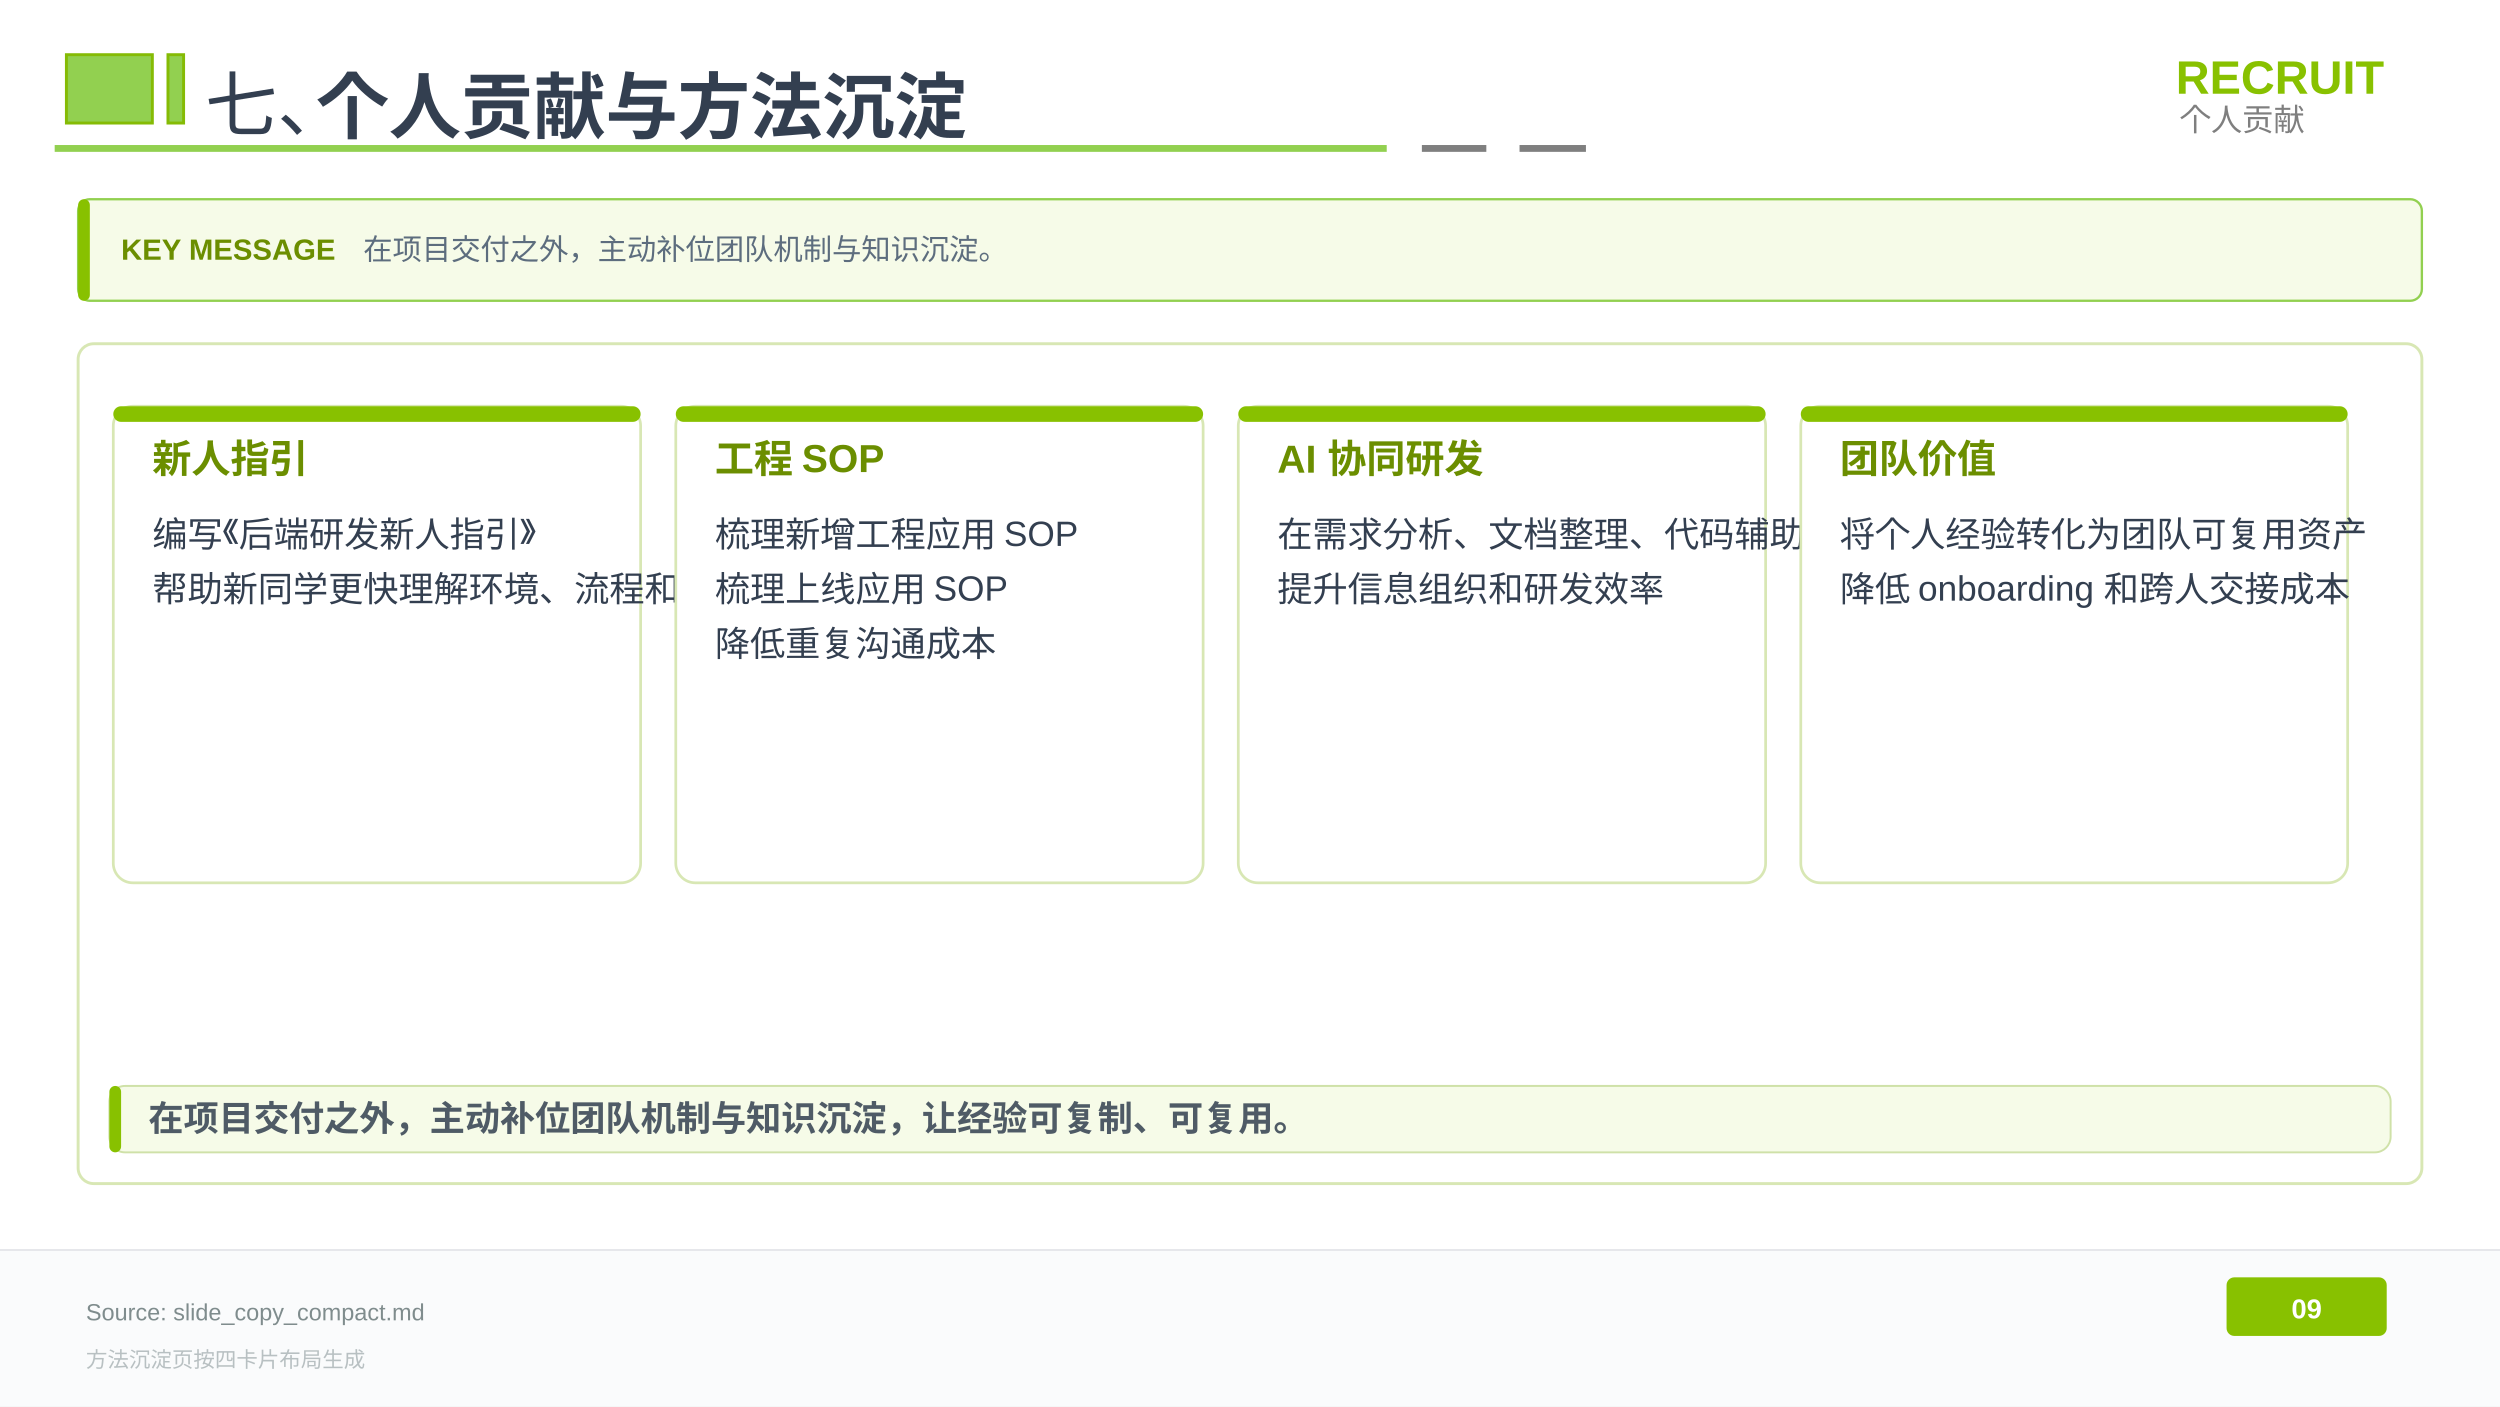
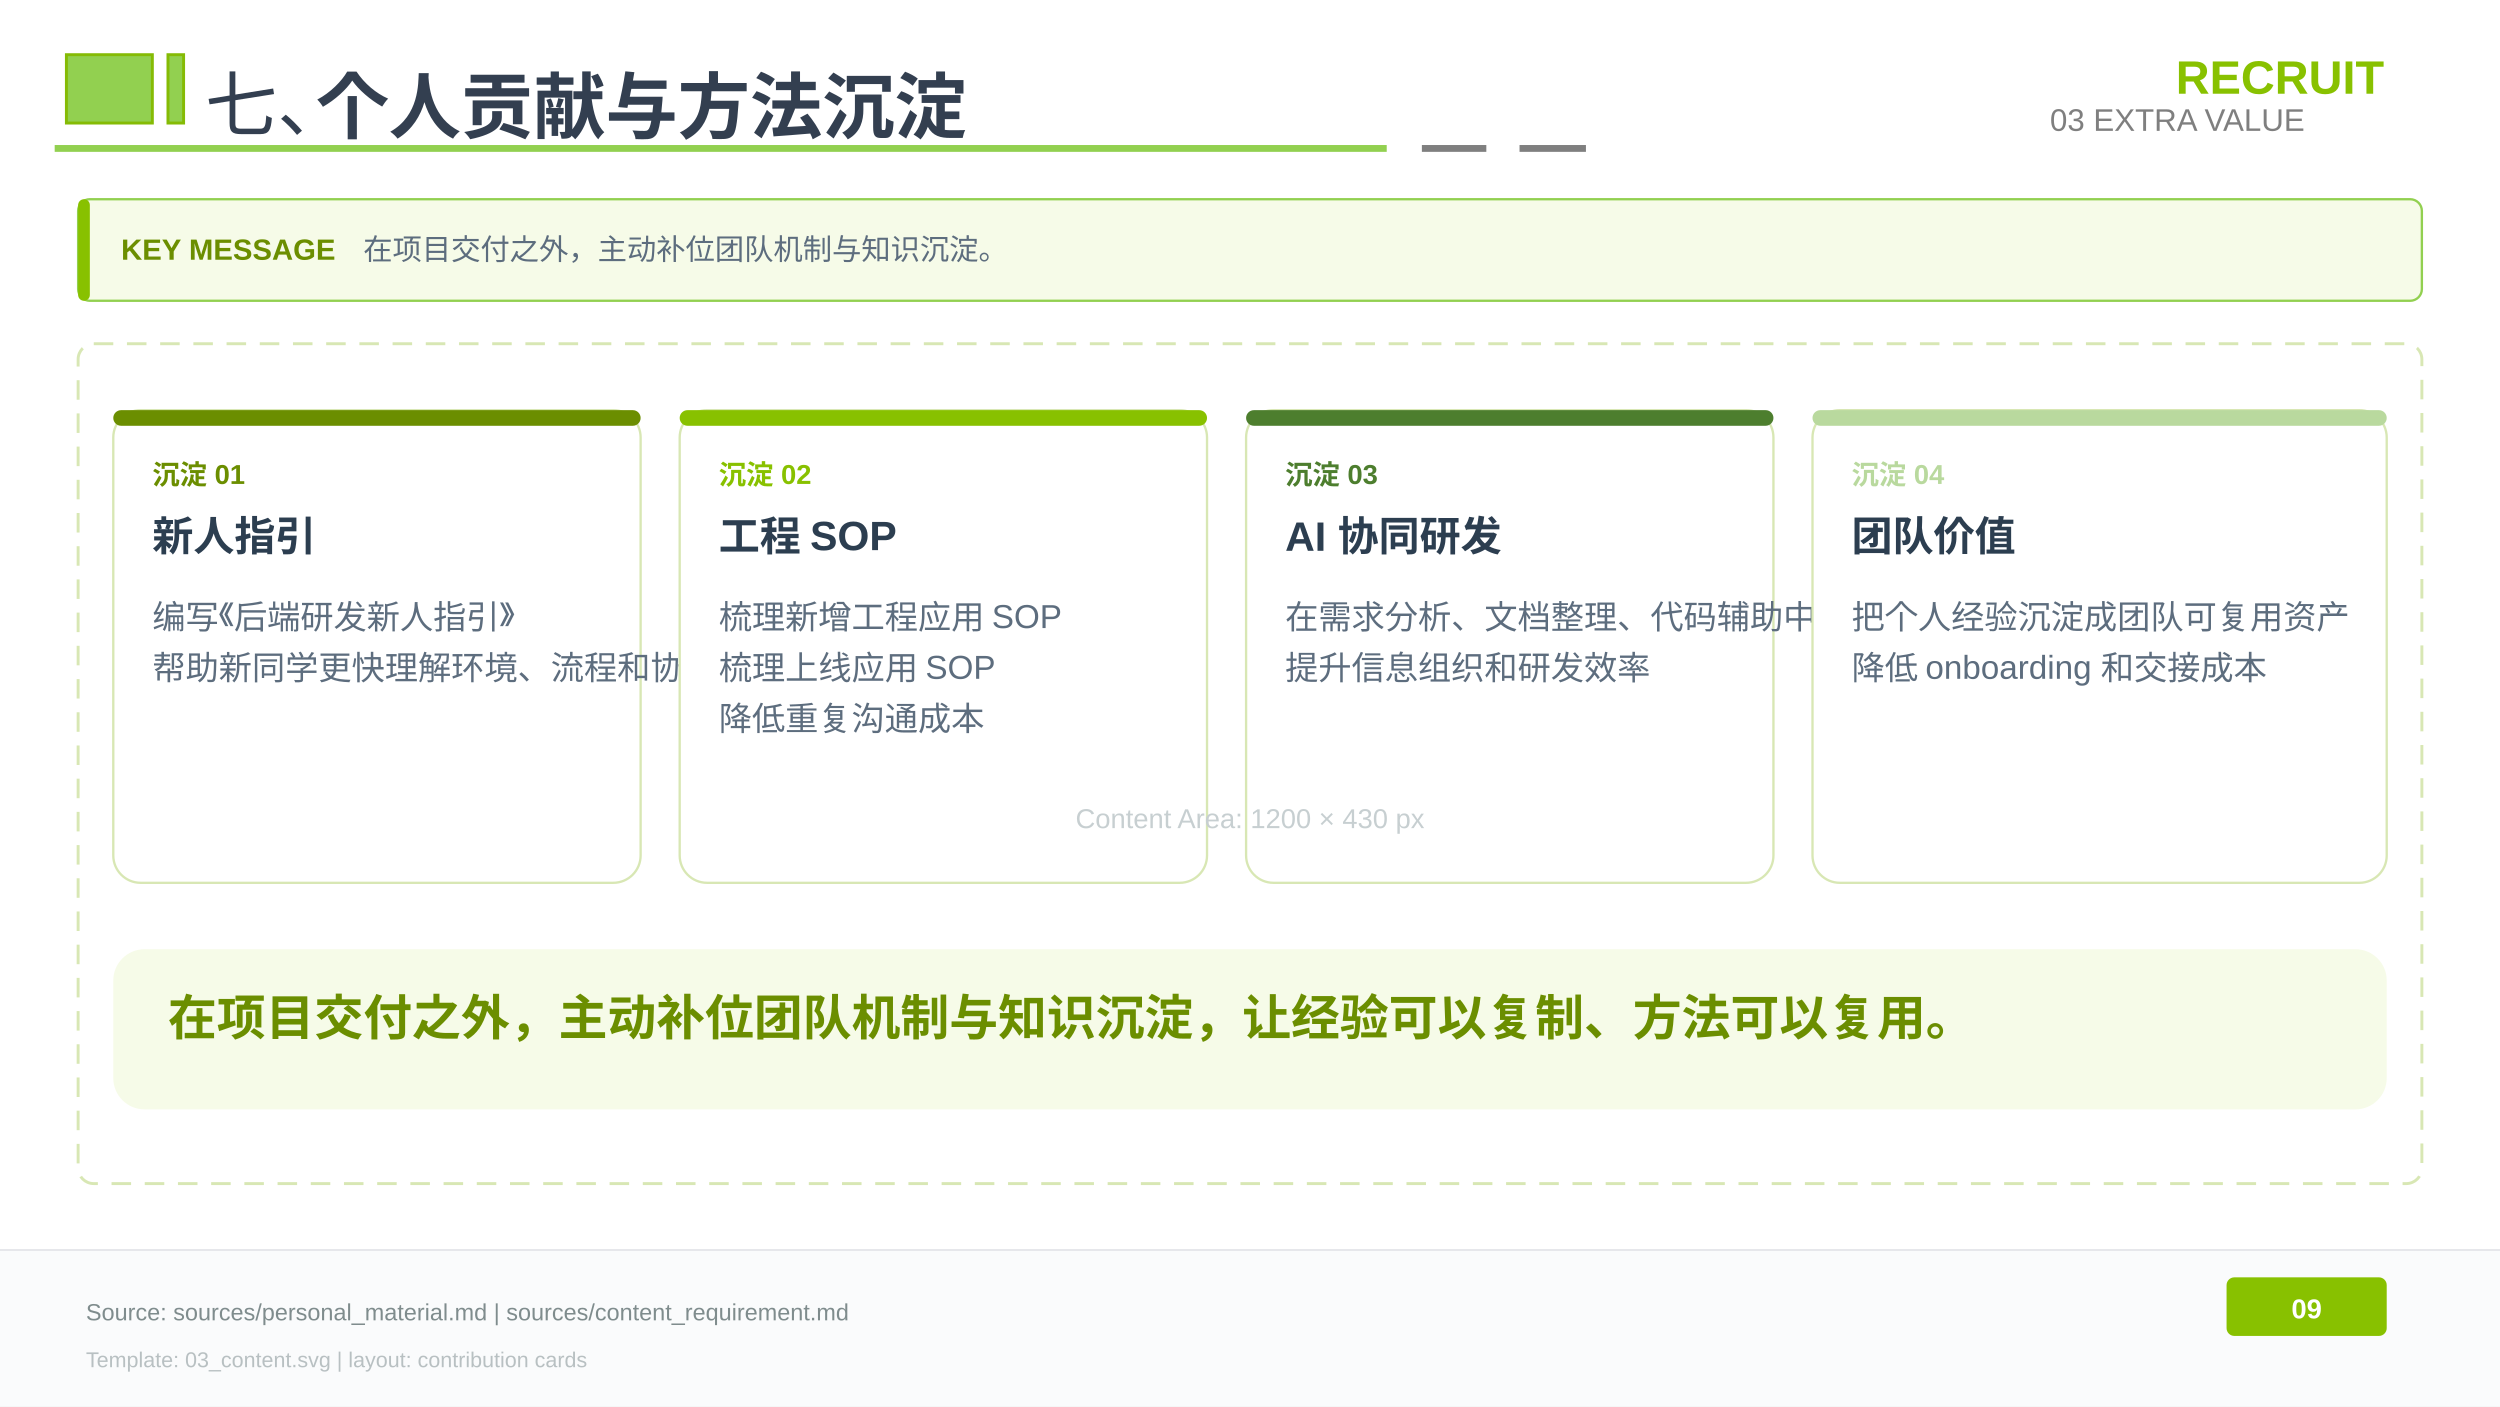
<svg xmlns="http://www.w3.org/2000/svg" viewBox="0 0 1280 720">
  <rect width="1280" height="720" fill="#FFFFFF" />
  <g>
    <rect x="34" y="28" width="44" height="35" fill="#92D050" stroke="#85BB05" stroke-width="1.5" />
    <rect x="86" y="28" width="8" height="35" fill="#92D050" stroke="#85BB05" stroke-width="1.5" />
    <line x1="28" y1="76" x2="710" y2="76" stroke="#92D050" stroke-width="3.5" />
    <line x1="728" y1="76" x2="761" y2="76" stroke="#7F7F7F" stroke-width="3.5" />
    <line x1="778" y1="76" x2="812" y2="76" stroke="#7F7F7F" stroke-width="3.5" />
    <text x="1114" y="48" font-family="Microsoft YaHei, Arial, sans-serif" font-size="24" font-weight="700" fill="#88C100">RECRUIT</text>
  </g>
  <g>
    <text x="105" y="67" font-family="Microsoft YaHei, Arial, sans-serif" font-size="37" font-weight="400" fill="#333F50">七、</text>
    <text x="162" y="68" font-family="Microsoft YaHei, Arial, sans-serif" font-size="37" font-weight="700" fill="#333F50">个人贡献与方法沉淀</text>
-     <text x="1180" y="67" text-anchor="end" font-family="Microsoft YaHei, Arial, sans-serif" font-size="16" font-weight="400" fill="#7F7F7F">个人贡献</text>
+     <text x="1180" y="67" text-anchor="end" font-family="Microsoft YaHei, Arial, sans-serif" font-size="16" font-weight="400" fill="#7F7F7F">03 EXTRA VALUE</text>
  </g>
  <g>
    <rect x="40" y="102" width="1200" height="52" rx="6" fill="#F6FBE8" stroke="#92D050" stroke-width="1.2" />
    <rect x="40" y="102" width="6" height="52" rx="3" fill="#88C100" />
    <text x="62" y="133" font-family="Microsoft YaHei, Arial, sans-serif" font-size="15" font-weight="700" fill="#6B8E00">KEY MESSAGE</text>
    <text x="186" y="133" font-family="Microsoft YaHei, Arial, sans-serif" font-size="15" font-weight="400" fill="#5D6D7E">在项目交付之外，主动补位团队机制与知识沉淀。</text>
  </g>
  <g>
-     <rect x="40" y="176" width="1200" height="430" rx="8" fill="#FFFFFF" stroke="#D8E7B4" stroke-width="1.5" />
-     <rect x="58" y="208" width="270" height="244" rx="10" fill="#FFFFFF" stroke="#D8E7B4" stroke-width="1.4" />
-     <rect x="58" y="208" width="270" height="8" rx="4" fill="#88C100" />
-     <text x="78" y="242" font-family="Microsoft YaHei, Arial, sans-serif" font-size="20" font-weight="700" fill="#6B8E00">
+     <rect x="40" y="176" width="1200" height="430" rx="8" fill="none" stroke="#D8E7B4" stroke-width="1.5" stroke-dasharray="10 7" />
+     <rect x="58" y="210" width="270" height="242" rx="14" fill="#FFFFFF" stroke="#D8E7B4" stroke-width="1.2" />
+     <rect x="58" y="210" width="270" height="8" rx="4" fill="#6B8E00" />
+     <text x="78" y="248" text-anchor="start" font-family="Microsoft YaHei, Arial, sans-serif" font-size="14" font-weight="700" fill="#6B8E00">沉淀 01</text>
+     <text x="78" y="282" font-family="Microsoft YaHei, Arial, sans-serif" font-size="21" font-weight="700" fill="#2C3E50">
      <tspan x="78" dy="0">新人指引</tspan>
    </text>
-     <text x="78" y="280" font-family="Microsoft YaHei, Arial, sans-serif" font-size="18" font-weight="400" fill="#333F50">
+     <text x="78" y="322" font-family="Microsoft YaHei, Arial, sans-serif" font-size="17" font-weight="400" fill="#5D6D7E">
      <tspan x="78" dy="0">编写《后端研发新人指引》</tspan>
-       <tspan x="78" dy="28">帮助新同学更快理解环境、流程和协作方式</tspan>
+       <tspan x="78" dy="26">帮助新同学更快理解环境、流程和协作方式</tspan>
    </text>
-     <rect x="346" y="208" width="270" height="244" rx="10" fill="#FFFFFF" stroke="#D8E7B4" stroke-width="1.4" />
-     <rect x="346" y="208" width="270" height="8" rx="4" fill="#88C100" />
-     <text x="366" y="242" font-family="Microsoft YaHei, Arial, sans-serif" font-size="20" font-weight="700" fill="#6B8E00">
-       <tspan x="366" dy="0">工程 SOP</tspan>
+     <rect x="348" y="210" width="270" height="242" rx="14" fill="#FFFFFF" stroke="#D8E7B4" stroke-width="1.2" />
+     <rect x="348" y="210" width="270" height="8" rx="4" fill="#88C100" />
+     <text x="368" y="248" text-anchor="start" font-family="Microsoft YaHei, Arial, sans-serif" font-size="14" font-weight="700" fill="#88C100">沉淀 02</text>
+     <text x="368" y="282" font-family="Microsoft YaHei, Arial, sans-serif" font-size="21" font-weight="700" fill="#2C3E50">
+       <tspan x="368" dy="0">工程 SOP</tspan>
    </text>
-     <text x="366" y="280" font-family="Microsoft YaHei, Arial, sans-serif" font-size="18" font-weight="400" fill="#333F50">
-       <tspan x="366" dy="0">梳理新增工程应用 SOP</tspan>
-       <tspan x="366" dy="28">梳理上线应用 SOP</tspan>
-       <tspan x="366" dy="28">降低重复沟通成本</tspan>
+     <text x="368" y="322" font-family="Microsoft YaHei, Arial, sans-serif" font-size="17" font-weight="400" fill="#5D6D7E">
+       <tspan x="368" dy="0">梳理新增工程应用 SOP</tspan>
+       <tspan x="368" dy="26">梳理上线应用 SOP</tspan>
+       <tspan x="368" dy="26">降低重复沟通成本</tspan>
    </text>
-     <rect x="634" y="208" width="270" height="244" rx="10" fill="#FFFFFF" stroke="#D8E7B4" stroke-width="1.4" />
-     <rect x="634" y="208" width="270" height="8" rx="4" fill="#88C100" />
-     <text x="654" y="242" font-family="Microsoft YaHei, Arial, sans-serif" font-size="20" font-weight="700" fill="#6B8E00">
-       <tspan x="654" dy="0">AI 协同研发</tspan>
+     <rect x="638" y="210" width="270" height="242" rx="14" fill="#FFFFFF" stroke="#D8E7B4" stroke-width="1.2" />
+     <rect x="638" y="210" width="270" height="8" rx="4" fill="#4D7E2E" />
+     <text x="658" y="248" text-anchor="start" font-family="Microsoft YaHei, Arial, sans-serif" font-size="14" font-weight="700" fill="#4D7E2E">沉淀 03</text>
+     <text x="658" y="282" font-family="Microsoft YaHei, Arial, sans-serif" font-size="21" font-weight="700" fill="#2C3E50">
+       <tspan x="658" dy="0">AI 协同研发</tspan>
    </text>
-     <text x="654" y="280" font-family="Microsoft YaHei, Arial, sans-serif" font-size="18" font-weight="400" fill="#333F50">
-       <tspan x="654" dy="0">在需求分析、文档整理、代码辅助中实践 AI 方法</tspan>
-       <tspan x="654" dy="28">提升信息组织和研发效率</tspan>
+     <text x="658" y="322" font-family="Microsoft YaHei, Arial, sans-serif" font-size="17" font-weight="400" fill="#5D6D7E">
+       <tspan x="658" dy="0">在需求分析、文档整理、代码辅助中实践 AI 方法</tspan>
+       <tspan x="658" dy="26">提升信息组织和研发效率</tspan>
    </text>
-     <rect x="922" y="208" width="280" height="244" rx="10" fill="#FFFFFF" stroke="#D8E7B4" stroke-width="1.4" />
-     <rect x="922" y="208" width="280" height="8" rx="4" fill="#88C100" />
-     <text x="942" y="242" font-family="Microsoft YaHei, Arial, sans-serif" font-size="20" font-weight="700" fill="#6B8E00">
-       <tspan x="942" dy="0">团队价值</tspan>
+     <rect x="928" y="210" width="294" height="242" rx="14" fill="#FFFFFF" stroke="#D8E7B4" stroke-width="1.2" />
+     <rect x="928" y="210" width="294" height="8" rx="4" fill="#B9D99E" />
+     <text x="948" y="248" text-anchor="start" font-family="Microsoft YaHei, Arial, sans-serif" font-size="14" font-weight="700" fill="#B9D99E">沉淀 04</text>
+     <text x="948" y="282" font-family="Microsoft YaHei, Arial, sans-serif" font-size="21" font-weight="700" fill="#2C3E50">
+       <tspan x="948" dy="0">团队价值</tspan>
    </text>
-     <text x="942" y="280" font-family="Microsoft YaHei, Arial, sans-serif" font-size="18" font-weight="400" fill="#333F50">
-       <tspan x="942" dy="0">将个人经验转化为团队可复用资产</tspan>
-       <tspan x="942" dy="28">降低 onboarding 和跨人交接成本</tspan>
+     <text x="948" y="322" font-family="Microsoft YaHei, Arial, sans-serif" font-size="17" font-weight="400" fill="#5D6D7E">
+       <tspan x="948" dy="0">把个人经验沉淀成团队可复用资产</tspan>
+       <tspan x="948" dy="26">降低 onboarding 和交接成本</tspan>
    </text>
-     <rect x="56" y="556" width="1168" height="34" rx="8" fill="#F6FBE8" stroke="#CFE1A8" stroke-width="1" />
-     <rect x="56" y="556" width="6" height="34" rx="3" fill="#88C100" />
-     <text x="76" y="579" font-family="Microsoft YaHei, Arial, sans-serif" font-size="18" font-weight="700" fill="#4F5B66">
-       <tspan x="76" dy="0">在项目交付之外，主动补位团队机制与知识沉淀，让经验可复制、可复用。</tspan>
+     <rect x="58" y="486" width="1164" height="82" rx="16" fill="#F6FBE8" />
+     <text x="86" y="530" font-family="Microsoft YaHei, Arial, sans-serif" font-size="25" font-weight="700" fill="#6B8E00">
+       <tspan x="86" dy="0">在项目交付之外，主动补位团队机制与知识沉淀，让经验可以复制、方法可以复用。</tspan>
    </text>
+     <text x="640" y="424" text-anchor="middle" font-family="Microsoft YaHei, Arial, sans-serif" font-size="14" font-weight="400" fill="#C7CFD1">Content Area: 1200 × 430 px</text>
  </g>
  <g>
    <rect x="0" y="640" width="1280" height="80" fill="#FAFBFC" />
    <line x1="0" y1="640" x2="1280" y2="640" stroke="#E5E7EB" stroke-width="1" />
-     <text x="44" y="676" font-family="Microsoft YaHei, Arial, sans-serif" font-size="12" font-weight="400" fill="#7F8C8D">Source: slide_copy_compact.md</text>
-     <text x="44" y="700" font-family="Microsoft YaHei, Arial, sans-serif" font-size="11" font-weight="400" fill="#B8C0C2">方法沉淀页按四卡片布局生成</text>
+     <text x="44" y="676" font-family="Microsoft YaHei, Arial, sans-serif" font-size="12" font-weight="400" fill="#7F8C8D">Source: sources/personal_material.md | sources/content_requirement.md</text>
+     <text x="44" y="700" font-family="Microsoft YaHei, Arial, sans-serif" font-size="11" font-weight="400" fill="#B8C0C2">Template: 03_content.svg | layout: contribution cards</text>
    <rect x="1140" y="654" width="82" height="30" rx="4" fill="#88C100" />
    <text x="1181" y="675" text-anchor="middle" font-family="Microsoft YaHei, Arial, sans-serif" font-size="14" font-weight="700" fill="#FFFFFF">09</text>
  </g>
</svg>
